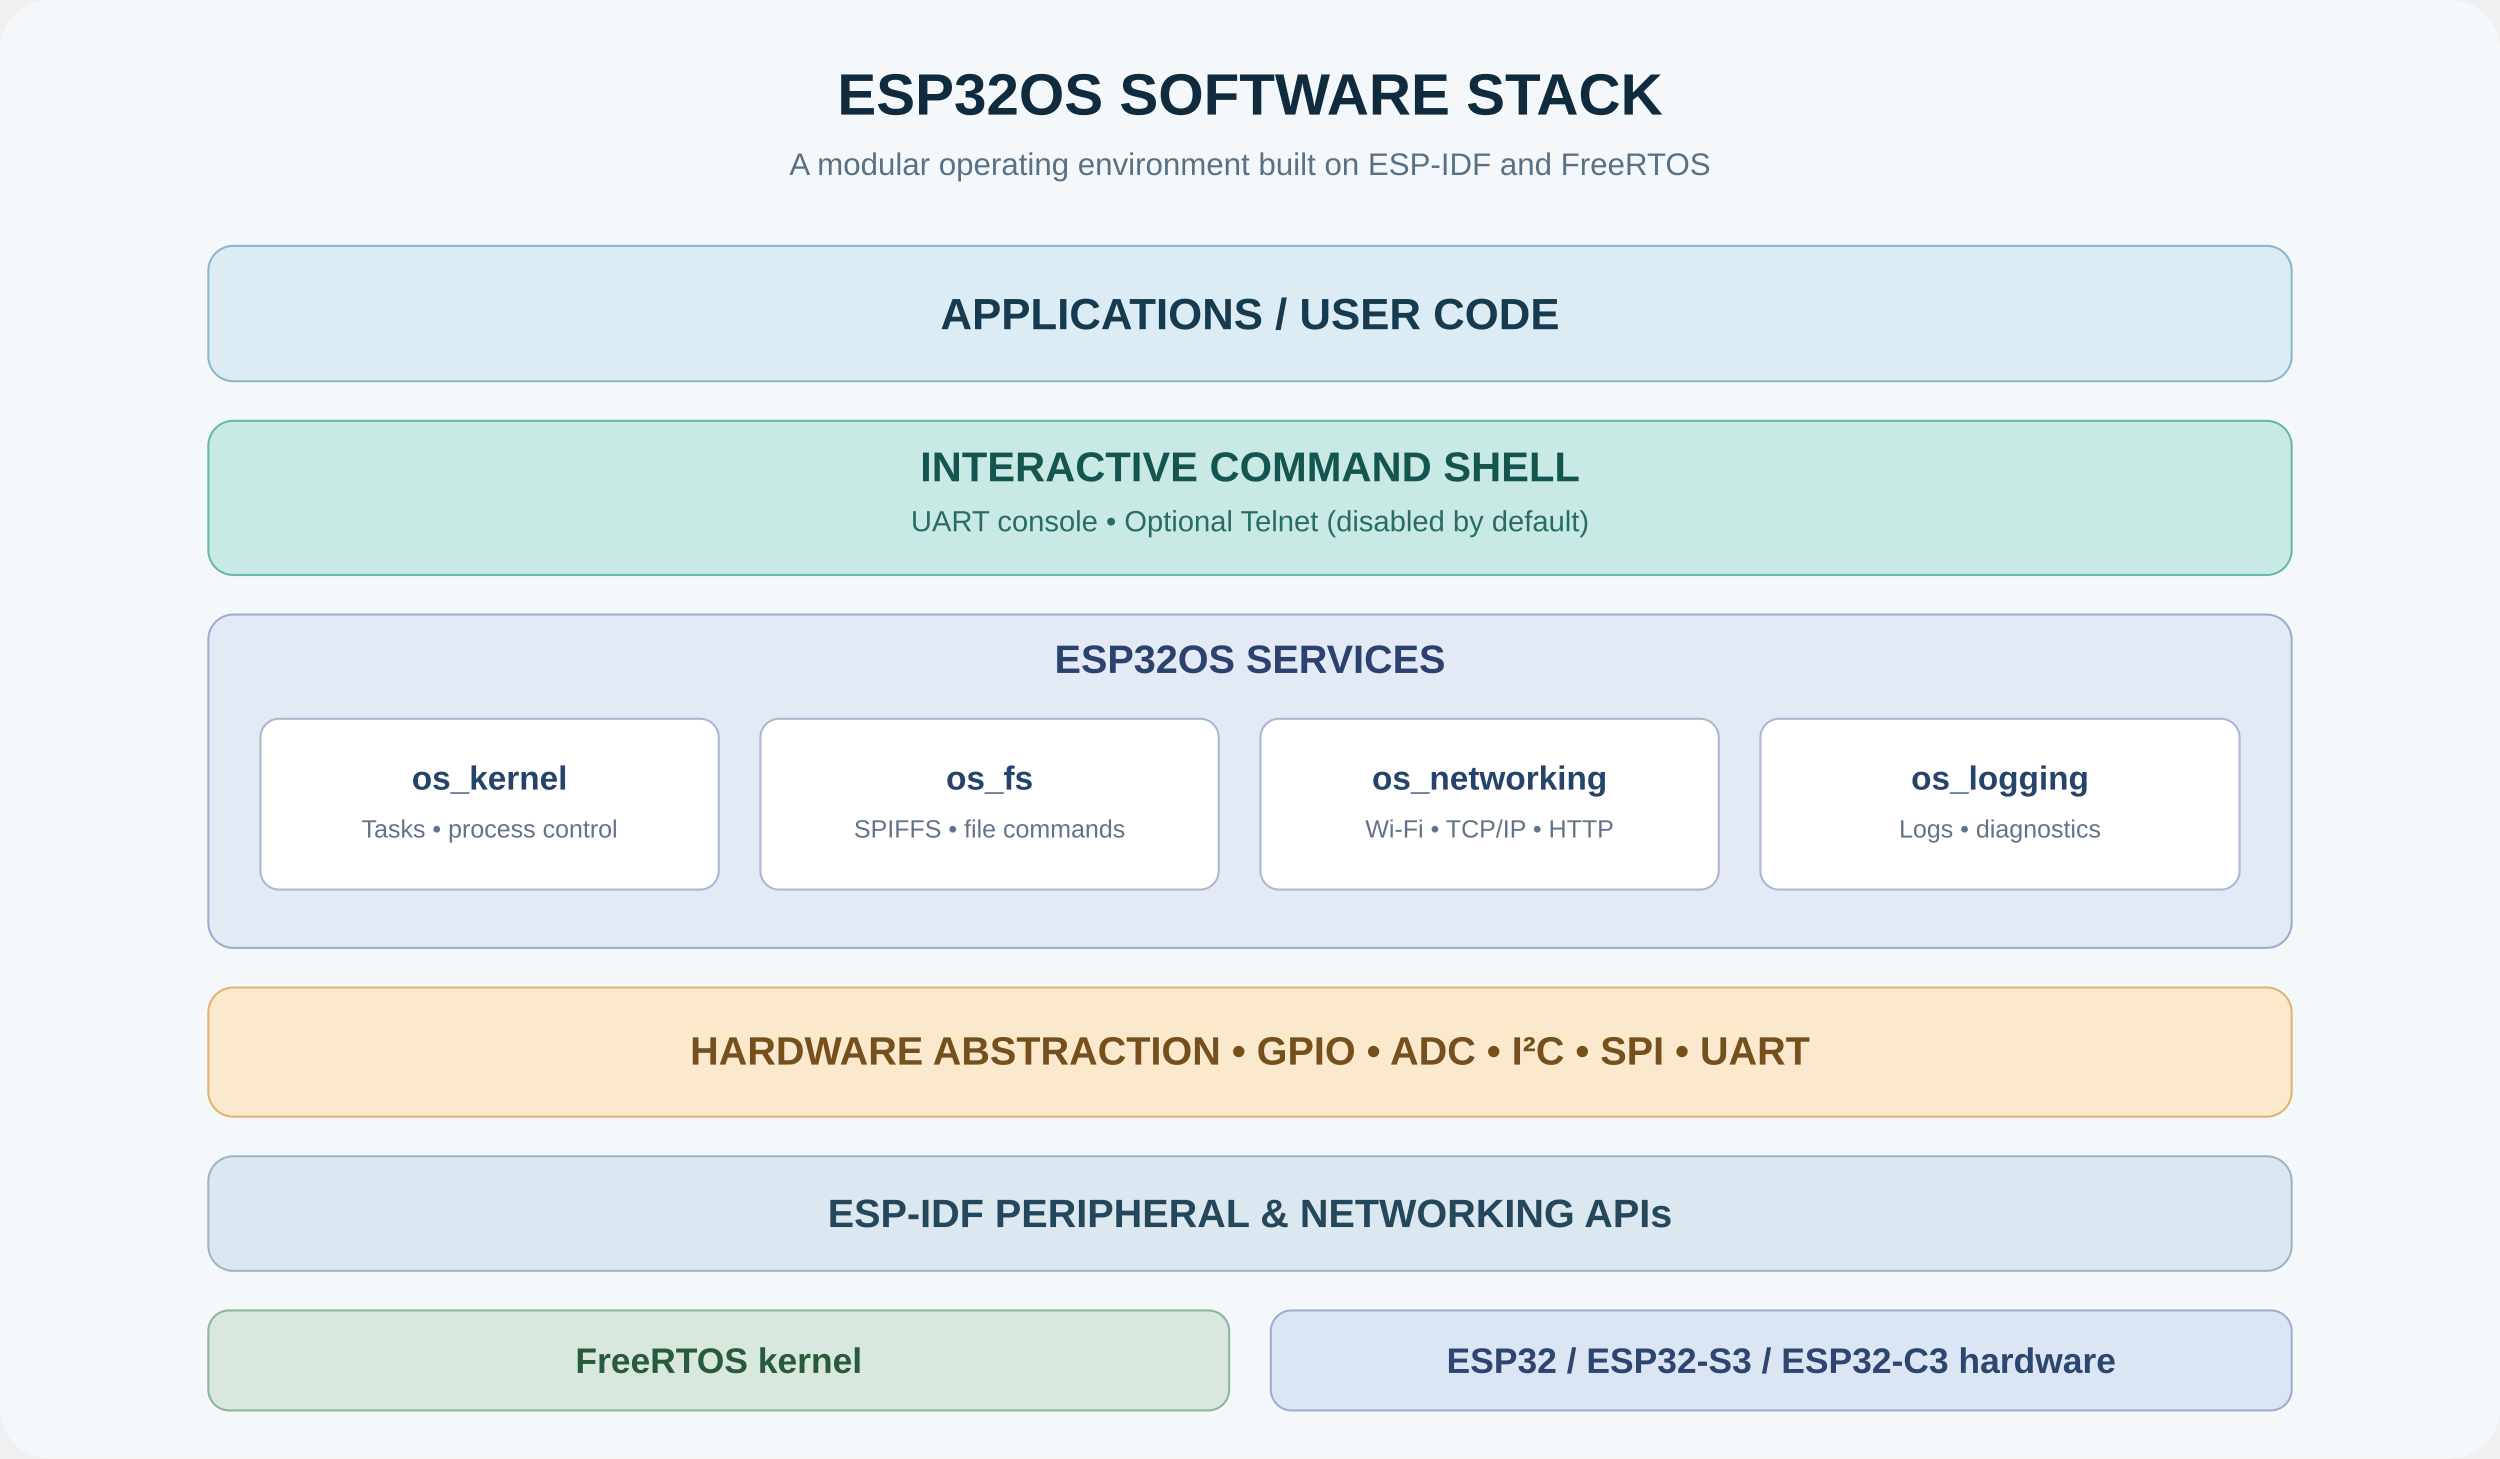
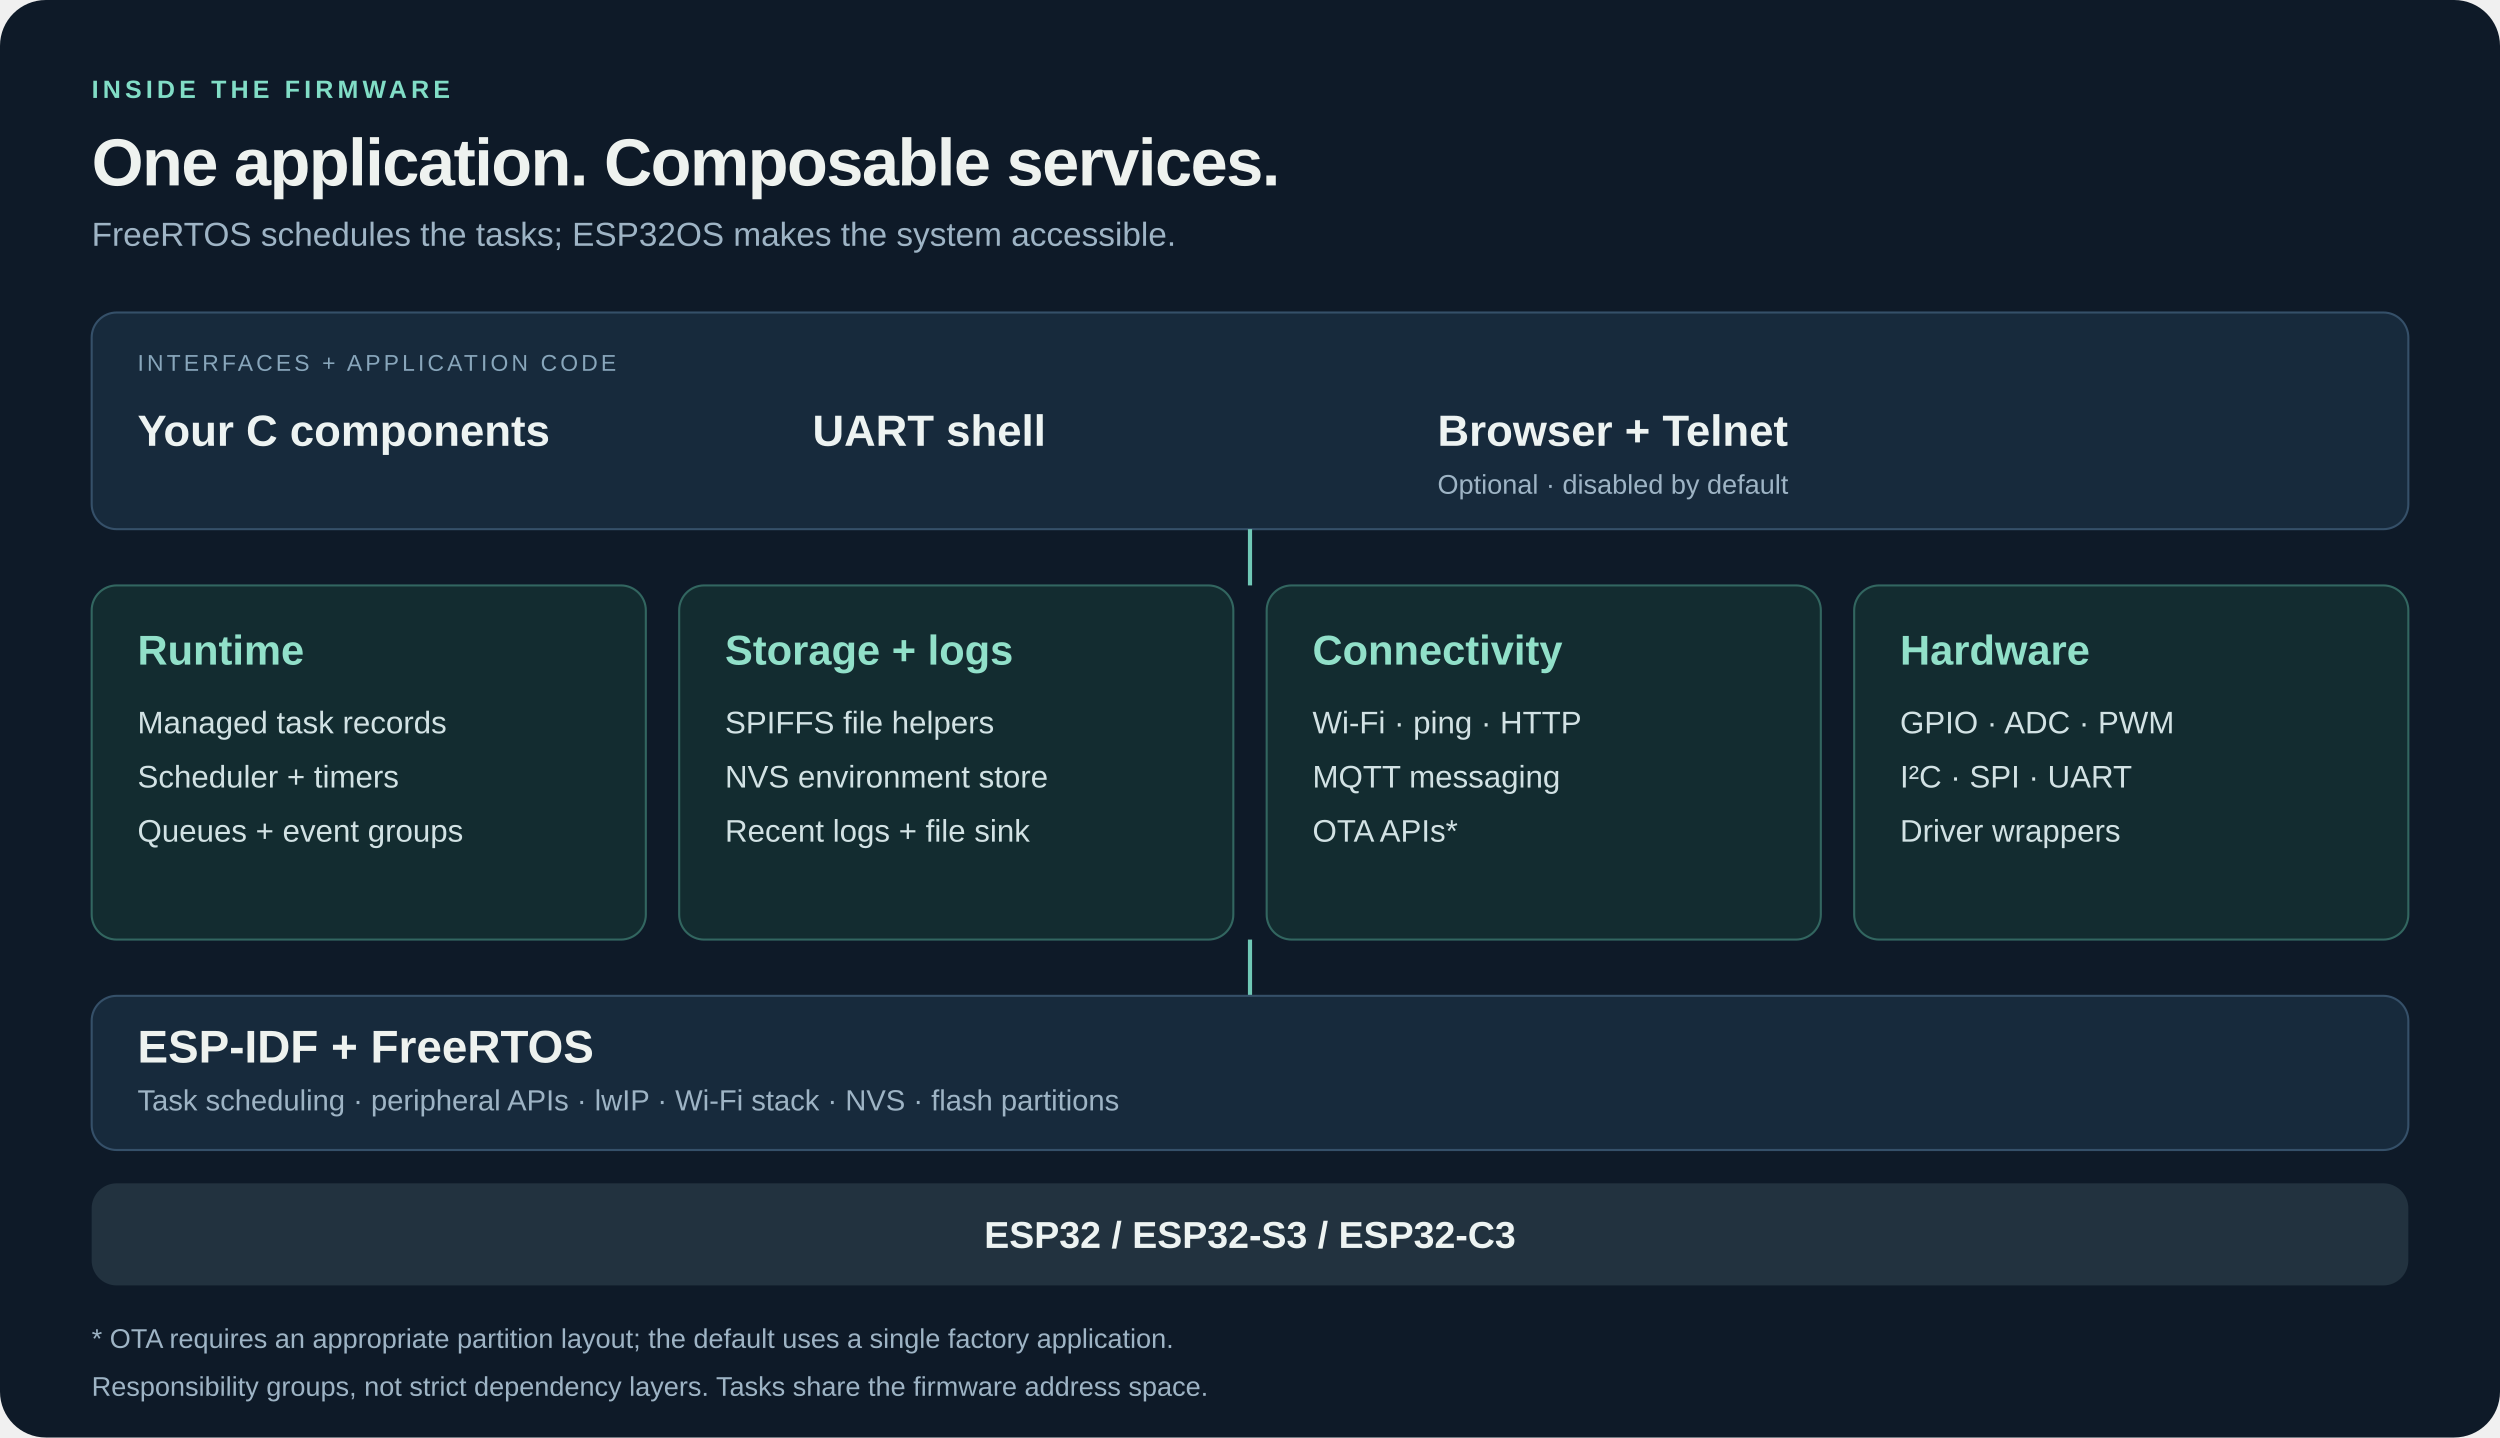
- <svg xmlns="http://www.w3.org/2000/svg" width="1200" height="700" viewBox="0 0 1200 700" role="img" aria-labelledby="t d">
-   <defs>
-     <linearGradient id="a" x2="1" y2="1">
-       <stop stop-color="#0d2236" />
-       <stop offset="1" stop-color="#173e50" />
-     </linearGradient>
-   </defs>
-   <rect width="1200" height="700" rx="24" fill="#f4f8fb" />
-   <text x="600" y="55" text-anchor="middle" fill="#102b3d" font-family="Arial,sans-serif" font-size="28" font-weight="700">ESP32OS SOFTWARE STACK</text>
-   <text x="600" y="84" text-anchor="middle" fill="#587184" font-family="Arial,sans-serif" font-size="15">A modular operating environment built on ESP-IDF and FreeRTOS</text>
-   <g font-family="Arial,sans-serif" text-anchor="middle">
-     <rect x="100" y="118" width="1000" height="65" rx="12" fill="#dcecf5" stroke="#8bb7cc" />
-     <text x="600" y="158" font-size="21" font-weight="700" fill="#163a50">APPLICATIONS / USER CODE</text>
-     <rect x="100" y="202" width="1000" height="74" rx="12" fill="#c9e9e4" stroke="#69b8ad" />
-     <text x="600" y="231" font-size="20" font-weight="700" fill="#14564f">INTERACTIVE COMMAND SHELL</text>
-     <text x="600" y="255" font-size="14" fill="#286c65">UART console • Optional Telnet (disabled by default)</text>
-     <rect x="100" y="295" width="1000" height="160" rx="12" fill="#e4eaf5" stroke="#9caed0" />
-     <text x="600" y="323" font-size="19" font-weight="700" fill="#2a426d">ESP32OS SERVICES</text>
-     <g font-size="16" font-weight="700">
-       <rect x="125" y="345" width="220" height="82" rx="9" fill="#fff" stroke="#a9b8d1" />
-       <text x="235" y="379" fill="#25436b">os_kernel</text>
-       <text x="235" y="402" font-size="12" font-weight="400" fill="#61738a">Tasks • process control</text>
-       <rect x="365" y="345" width="220" height="82" rx="9" fill="#fff" stroke="#a9b8d1" />
-       <text x="475" y="379" fill="#25436b">os_fs</text>
-       <text x="475" y="402" font-size="12" font-weight="400" fill="#61738a">SPIFFS • file commands</text>
-       <rect x="605" y="345" width="220" height="82" rx="9" fill="#fff" stroke="#a9b8d1" />
-       <text x="715" y="379" fill="#25436b">os_networking</text>
-       <text x="715" y="402" font-size="12" font-weight="400" fill="#61738a">Wi-Fi • TCP/IP • HTTP</text>
-       <rect x="845" y="345" width="230" height="82" rx="9" fill="#fff" stroke="#a9b8d1" />
-       <text x="960" y="379" fill="#25436b">os_logging</text>
-       <text x="960" y="402" font-size="12" font-weight="400" fill="#61738a">Logs • diagnostics</text>
+ <svg xmlns="http://www.w3.org/2000/svg" width="1200" height="690" viewBox="0 0 1200 690" role="img" aria-labelledby="title desc">
+   <rect width="1200" height="690" rx="22" fill="#0e1a28" />
+   <g font-family="Arial, Helvetica, sans-serif">
+     <text x="44" y="47" fill="#81ddc6" font-size="12" font-weight="700" letter-spacing="2">INSIDE THE FIRMWARE</text>
+     <text x="44" y="89" fill="#eef2ef" font-size="32" font-weight="700" letter-spacing="-.7">One application. Composable services.</text>
+     <text x="44" y="118" fill="#9eb4c5" font-size="16">FreeRTOS schedules the tasks; ESP32OS makes the system accessible.</text>
+     <rect x="44" y="150" width="1112" height="104" rx="12" fill="#172a3c" stroke="#355069" />
+     <text x="66" y="178" fill="#88a6bb" font-size="11" letter-spacing="1.5">INTERFACES + APPLICATION CODE</text>
+     <text x="66" y="214" fill="#edf3f2" font-size="21" font-weight="700">Your C components</text>
+     <text x="390" y="214" fill="#edf3f2" font-size="21" font-weight="700">UART shell</text>
+     <text x="690" y="214" fill="#edf3f2" font-size="21" font-weight="700">Browser + Telnet</text>
+     <text x="690" y="237" fill="#9eb4c5" font-size="13">Optional · disabled by default</text>
+     <path d="M600 254V281" stroke="#70c8b6" stroke-width="2" />
+     <g fill="#132c30" stroke="#326660">
+       <rect x="44" y="281" width="266" height="170" rx="12" />
+       <rect x="326" y="281" width="266" height="170" rx="12" />
+       <rect x="608" y="281" width="266" height="170" rx="12" />
+       <rect x="890" y="281" width="266" height="170" rx="12" />
    </g>
-     <rect x="100" y="474" width="1000" height="62" rx="12" fill="#fbe9ce" stroke="#e0b56e" />
-     <text x="600" y="511" font-size="19" font-weight="700" fill="#76501c">HARDWARE ABSTRACTION • GPIO • ADC • I²C • SPI • UART</text>
-     <rect x="100" y="555" width="1000" height="55" rx="12" fill="#dce8f0" stroke="#9db5c6" />
-     <text x="600" y="589" font-size="19" font-weight="700" fill="#24475c">ESP-IDF PERIPHERAL &amp; NETWORKING APIs</text>
-     <rect x="100" y="629" width="490" height="48" rx="10" fill="#d8e8df" stroke="#8bb79d" />
-     <text x="345" y="659" font-size="17" font-weight="700" fill="#285a3b">FreeRTOS kernel</text>
-     <rect x="610" y="629" width="490" height="48" rx="10" fill="#dce5f4" stroke="#9daed0" />
-     <text x="855" y="659" font-size="17" font-weight="700" fill="#2c4670">ESP32 / ESP32-S3 / ESP32-C3 hardware</text>
+     <g fill="#91e0c9" font-size="20" font-weight="700">
+       <text x="66" y="319">Runtime</text>
+       <text x="348" y="319">Storage + logs</text>
+       <text x="630" y="319">Connectivity</text>
+       <text x="912" y="319">Hardware</text>
+     </g>
+     <g fill="#d2e2e4" font-size="15">
+       <text x="66" y="352">Managed task records</text>
+       <text x="66" y="378">Scheduler + timers</text>
+       <text x="66" y="404">Queues + event groups</text>
+       <text x="348" y="352">SPIFFS file helpers</text>
+       <text x="348" y="378">NVS environment store</text>
+       <text x="348" y="404">Recent logs + file sink</text>
+       <text x="630" y="352">Wi-Fi · ping · HTTP</text>
+       <text x="630" y="378">MQTT messaging</text>
+       <text x="630" y="404">OTA APIs*</text>
+       <text x="912" y="352">GPIO · ADC · PWM</text>
+       <text x="912" y="378">I²C · SPI · UART</text>
+       <text x="912" y="404">Driver wrappers</text>
+     </g>
+     <path d="M600 451V478" stroke="#70c8b6" stroke-width="2" />
+     <rect x="44" y="478" width="1112" height="74" rx="12" fill="#172a3c" stroke="#355069" />
+     <text x="66" y="510" fill="#eef2ef" font-size="22" font-weight="700">ESP-IDF + FreeRTOS</text>
+     <text x="66" y="533" fill="#9eb4c5" font-size="14">Task scheduling · peripheral APIs · lwIP · Wi-Fi stack · NVS · flash partitions</text>
+     <rect x="44" y="568" width="1112" height="49" rx="12" fill="#22323f" />
+     <text x="600" y="599" text-anchor="middle" fill="#edf3f2" font-size="18" font-weight="700">ESP32 / ESP32-S3 / ESP32-C3</text>
+     <text x="44" y="647" fill="#9eb4c5" font-size="13">* OTA requires an appropriate partition layout; the default uses a single factory application.</text>
+     <text x="44" y="670" fill="#9eb4c5" font-size="13">Responsibility groups, not strict dependency layers. Tasks share the firmware address space.</text>
  </g>
</svg>
